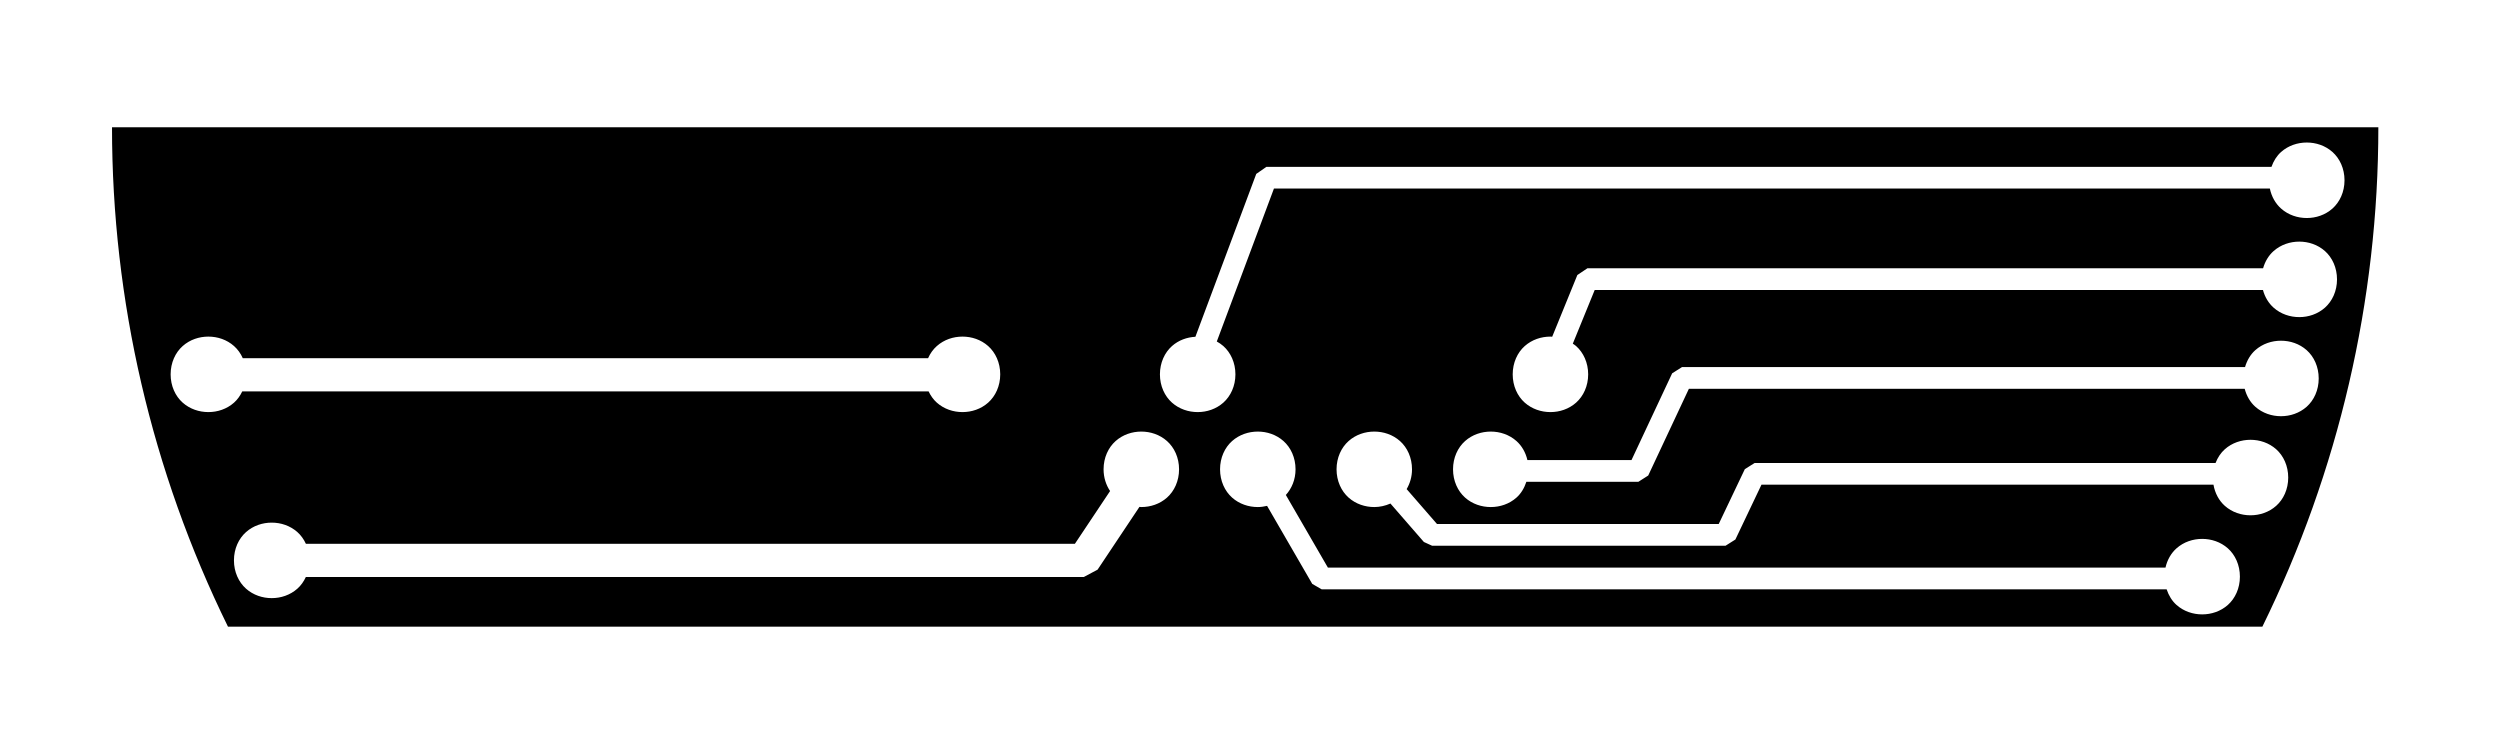
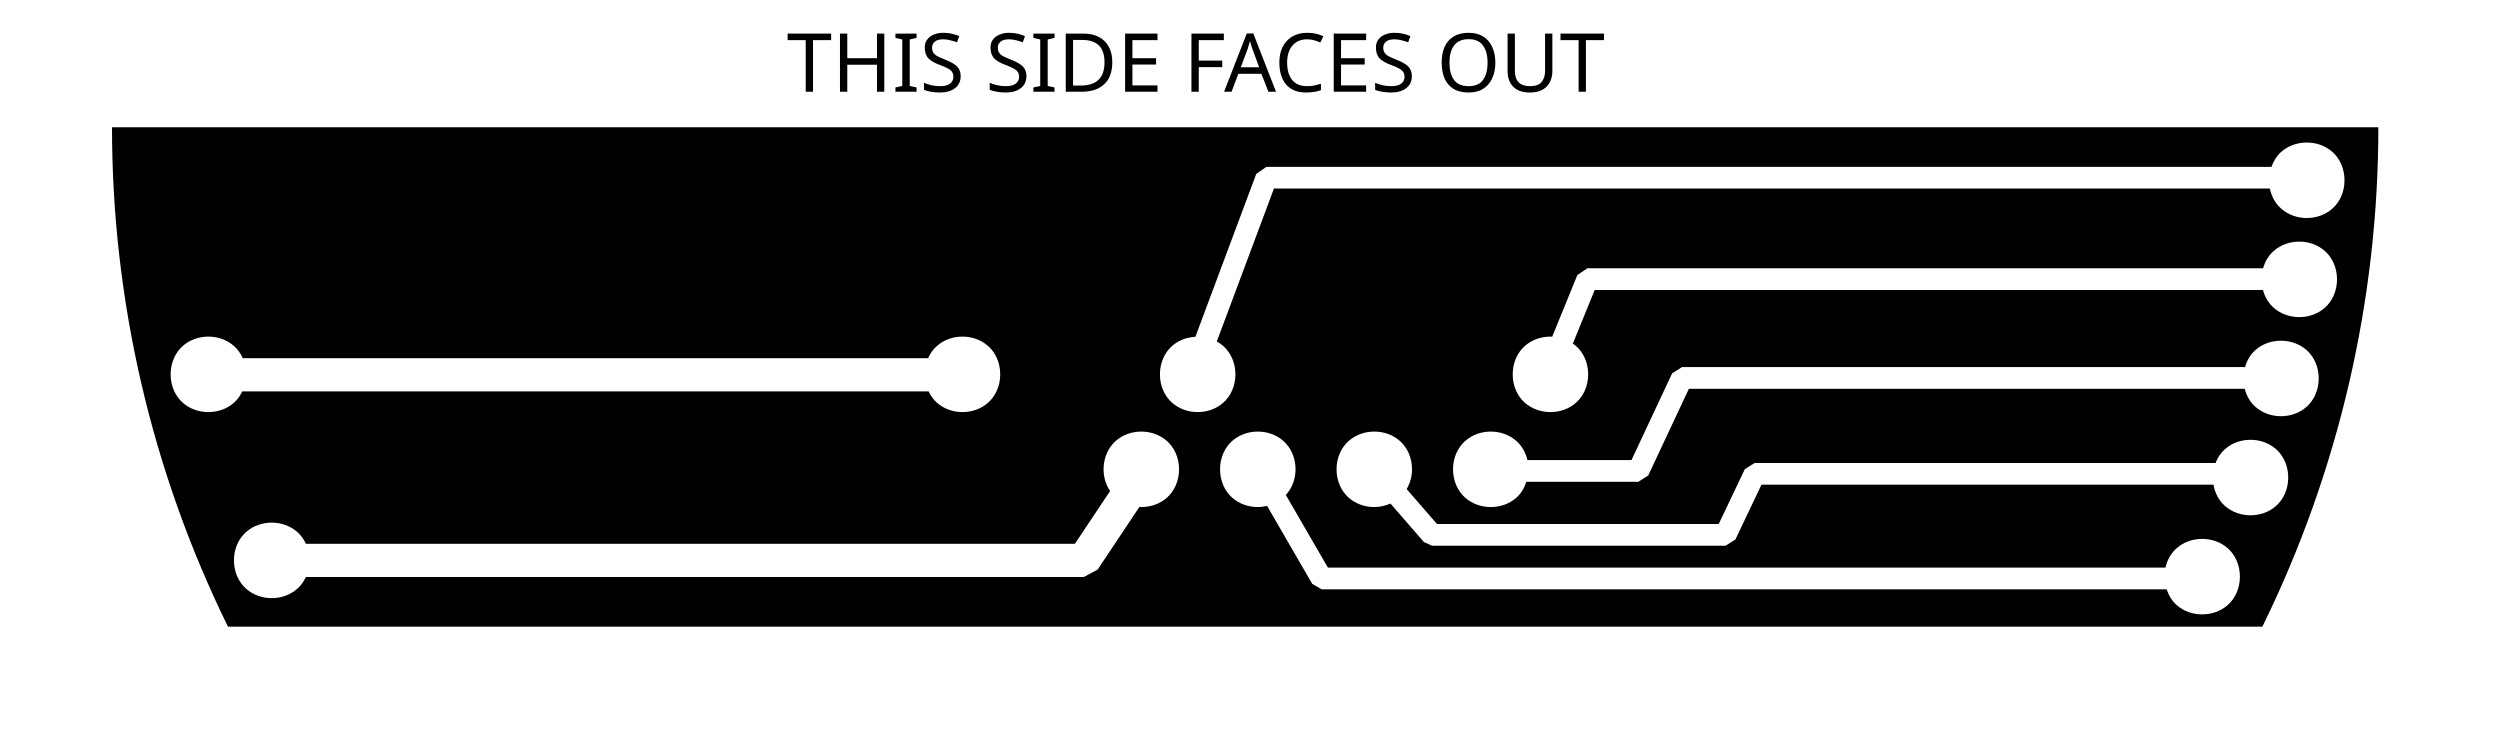
<svg xmlns="http://www.w3.org/2000/svg" viewBox="0 0 245.984 73.144" width="245.984" height="73.144" version="1.1" id="svg182">
  <defs id="defs146" />
  <g id="g180" transform="translate(-253.2419,-410.7994)">
    <path id="path170" style="fill:#000000;fill-opacity:1;stroke:none" d="M 264.263 423.323 A 111.496 111.496 0 0 0 275.672 472.458 L 475.845 472.458 A 111.496 111.496 0 0 0 487.256 423.323 L 264.263 423.323 z M 480.215 424.823 C 481.113 424.823 482.026 425.118 482.742 425.754 C 483.458 426.391 483.927 427.389 483.927 428.538 C 483.927 429.686 483.458 430.682 482.742 431.319 C 482.026 431.956 481.113 432.251 480.215 432.251 C 479.316 432.251 478.401 431.956 477.685 431.319 C 477.145 430.838 476.745 430.153 476.582 429.352 L 378.59 429.352 L 372.967 444.401 C 373.194 444.527 373.412 444.672 373.613 444.85 C 374.329 445.487 374.799 446.485 374.799 447.633 C 374.799 448.782 374.329 449.778 373.613 450.415 C 372.897 451.051 371.984 451.346 371.086 451.346 C 370.187 451.346 369.273 451.051 368.556 450.415 C 367.84 449.778 367.371 448.782 367.371 447.633 C 367.371 446.485 367.84 445.487 368.556 444.85 C 369.213 444.267 370.036 443.981 370.861 443.936 L 376.849 427.911 L 377.849 427.217 L 476.74 427.217 C 476.945 426.637 477.265 426.128 477.685 425.754 C 478.401 425.118 479.316 424.823 480.215 424.823 z M 479.476 434.573 C 480.375 434.573 481.287 434.868 482.004 435.504 C 482.72 436.141 483.189 437.139 483.189 438.288 C 483.189 439.436 482.72 440.432 482.004 441.069 C 481.287 441.706 480.375 442.001 479.476 442.001 C 478.578 442.001 477.663 441.706 476.947 441.069 C 476.46 440.636 476.091 440.034 475.902 439.333 L 410.15 439.333 L 407.996 444.614 C 408.106 444.691 408.22 444.759 408.322 444.85 C 409.038 445.487 409.508 446.485 409.508 447.633 C 409.508 448.782 409.038 449.778 408.322 450.415 C 407.606 451.051 406.693 451.346 405.795 451.346 C 404.896 451.346 403.982 451.051 403.265 450.415 C 402.549 449.778 402.082 448.782 402.082 447.633 C 402.082 446.485 402.549 445.487 403.265 444.85 C 403.982 444.214 404.896 443.919 405.795 443.919 C 405.853 443.919 405.91 443.93 405.968 443.932 L 408.443 437.86 L 409.433 437.196 L 475.916 437.196 C 476.108 436.514 476.47 435.928 476.947 435.504 C 477.663 434.868 478.578 434.573 479.476 434.573 z M 273.744 443.919 C 274.643 443.919 275.555 444.214 276.271 444.85 C 276.627 445.167 276.922 445.572 277.129 446.042 L 344.56 446.042 C 344.767 445.572 345.062 445.167 345.418 444.85 C 346.134 444.214 347.046 443.919 347.945 443.919 C 348.844 443.919 349.756 444.214 350.472 444.85 C 351.189 445.487 351.658 446.485 351.658 447.633 C 351.658 448.782 351.189 449.778 350.472 450.415 C 349.756 451.051 348.844 451.346 347.945 451.346 C 347.046 451.346 346.134 451.051 345.418 450.415 C 345.086 450.12 344.815 449.74 344.611 449.311 L 277.078 449.311 C 276.874 449.74 276.603 450.12 276.271 450.415 C 275.555 451.051 274.643 451.346 273.744 451.346 C 272.845 451.346 271.931 451.051 271.215 450.415 C 270.498 449.778 270.031 448.782 270.031 447.633 C 270.031 446.485 270.498 445.487 271.215 444.85 C 271.931 444.214 272.845 443.919 273.744 443.919 z M 477.675 444.323 C 478.574 444.323 479.489 444.618 480.205 445.254 C 480.921 445.891 481.388 446.889 481.388 448.038 C 481.388 449.186 480.921 450.182 480.205 450.819 C 479.489 451.456 478.574 451.751 477.675 451.751 C 476.777 451.751 475.864 451.456 475.148 450.819 C 474.655 450.381 474.292 449.765 474.105 449.053 L 419.418 449.053 L 415.416 457.588 L 414.449 458.204 L 403.427 458.204 C 403.226 458.824 402.896 459.367 402.453 459.76 C 401.737 460.397 400.824 460.69 399.925 460.69 C 399.027 460.69 398.112 460.397 397.396 459.76 C 396.68 459.124 396.211 458.126 396.211 456.977 C 396.211 455.828 396.68 454.832 397.396 454.196 C 398.112 453.559 399.027 453.264 399.925 453.264 C 400.824 453.264 401.737 453.559 402.453 454.196 C 402.971 454.656 403.354 455.308 403.529 456.067 L 413.771 456.067 L 417.771 447.532 L 418.738 446.919 L 474.138 446.919 C 474.333 446.252 474.68 445.671 475.148 445.254 C 475.864 444.618 476.777 444.323 477.675 444.323 z M 365.539 453.264 C 366.437 453.264 367.352 453.559 368.068 454.196 C 368.784 454.832 369.254 455.828 369.254 456.977 C 369.254 458.126 368.784 459.124 368.068 459.76 C 367.352 460.397 366.437 460.69 365.539 460.69 C 365.478 460.69 365.416 460.677 365.355 460.674 L 361.238 466.848 L 359.879 467.575 L 283.334 467.575 C 283.128 468.023 282.847 468.414 282.504 468.719 C 281.787 469.356 280.875 469.651 279.976 469.651 C 279.078 469.651 278.163 469.356 277.447 468.719 C 276.731 468.083 276.261 467.085 276.261 465.936 C 276.261 464.787 276.731 463.791 277.447 463.155 C 278.163 462.518 279.078 462.223 279.976 462.223 C 280.875 462.223 281.787 462.518 282.504 463.155 C 282.849 463.462 283.134 463.855 283.34 464.307 L 359.004 464.307 L 362.467 459.114 C 362.072 458.525 361.826 457.794 361.826 456.977 C 361.826 455.828 362.295 454.832 363.011 454.196 C 363.728 453.559 364.64 453.264 365.539 453.264 z M 377.002 453.264 C 377.9 453.264 378.813 453.559 379.529 454.196 C 380.245 454.832 380.715 455.828 380.715 456.977 C 380.715 457.989 380.338 458.869 379.761 459.502 L 383.898 466.647 L 466.312 466.647 C 466.485 465.879 466.872 465.219 467.394 464.754 C 468.11 464.118 469.023 463.823 469.922 463.823 C 470.82 463.823 471.735 464.118 472.451 464.754 C 473.167 465.391 473.634 466.389 473.634 467.538 C 473.634 468.686 473.167 469.682 472.451 470.319 C 471.735 470.956 470.82 471.251 469.922 471.251 C 469.023 471.251 468.11 470.956 467.394 470.319 C 466.956 469.929 466.628 469.395 466.425 468.784 L 383.283 468.784 L 382.359 468.251 L 377.914 460.573 C 377.613 460.643 377.308 460.69 377.002 460.69 C 376.103 460.69 375.189 460.397 374.472 459.76 C 373.756 459.124 373.287 458.126 373.287 456.977 C 373.287 455.828 373.756 454.832 374.472 454.196 C 375.189 453.559 376.103 453.264 377.002 453.264 z M 388.463 453.264 C 389.361 453.264 390.276 453.559 390.992 454.196 C 391.708 454.832 392.175 455.828 392.175 456.977 C 392.175 457.71 391.972 458.369 391.648 458.924 L 394.634 462.358 L 422.353 462.358 L 424.922 456.961 L 425.886 456.354 L 471.238 456.354 C 471.446 455.82 471.754 455.355 472.148 455.004 C 472.864 454.368 473.777 454.073 474.675 454.073 C 475.574 454.073 476.489 454.368 477.205 455.004 C 477.921 455.641 478.388 456.639 478.388 457.788 C 478.388 458.936 477.921 459.932 477.205 460.569 C 476.489 461.206 475.574 461.501 474.675 461.501 C 473.777 461.501 472.864 461.206 472.148 460.569 C 471.583 460.067 471.181 459.337 471.033 458.489 L 426.56 458.489 L 423.992 463.885 L 423.027 464.495 L 394.148 464.495 L 393.342 464.127 L 390.052 460.344 C 389.546 460.568 389.004 460.69 388.463 460.69 C 387.564 460.69 386.651 460.397 385.935 459.76 C 385.219 459.124 384.75 458.126 384.75 456.977 C 384.75 455.828 385.219 454.832 385.935 454.196 C 386.651 453.559 387.564 453.264 388.463 453.264 z " />
+     <text xml:space="preserve" style="font-weight:bold;font-size:90.667px;font-family:Futura;-inkscape-font-specification:'Futura, Bold';fill:#000000;stroke:#000000;stroke-width:5.503;stroke-linejoin:bevel" x="330.662" y="419.824" id="text412">
+       <tspan id="tspan410" x="330.662" y="419.824" style="font-style:normal;font-variant:normal;font-weight:normal;font-stretch:normal;font-size:8px;font-family:sans-serif;-inkscape-font-specification:'sans-serif, Normal';font-variant-ligatures:normal;font-variant-caps:normal;font-variant-numeric:normal;font-variant-east-asian:normal;stroke:none">THIS SIDE FACES OUT</tspan>
+     </text>
  </g>
</svg>
